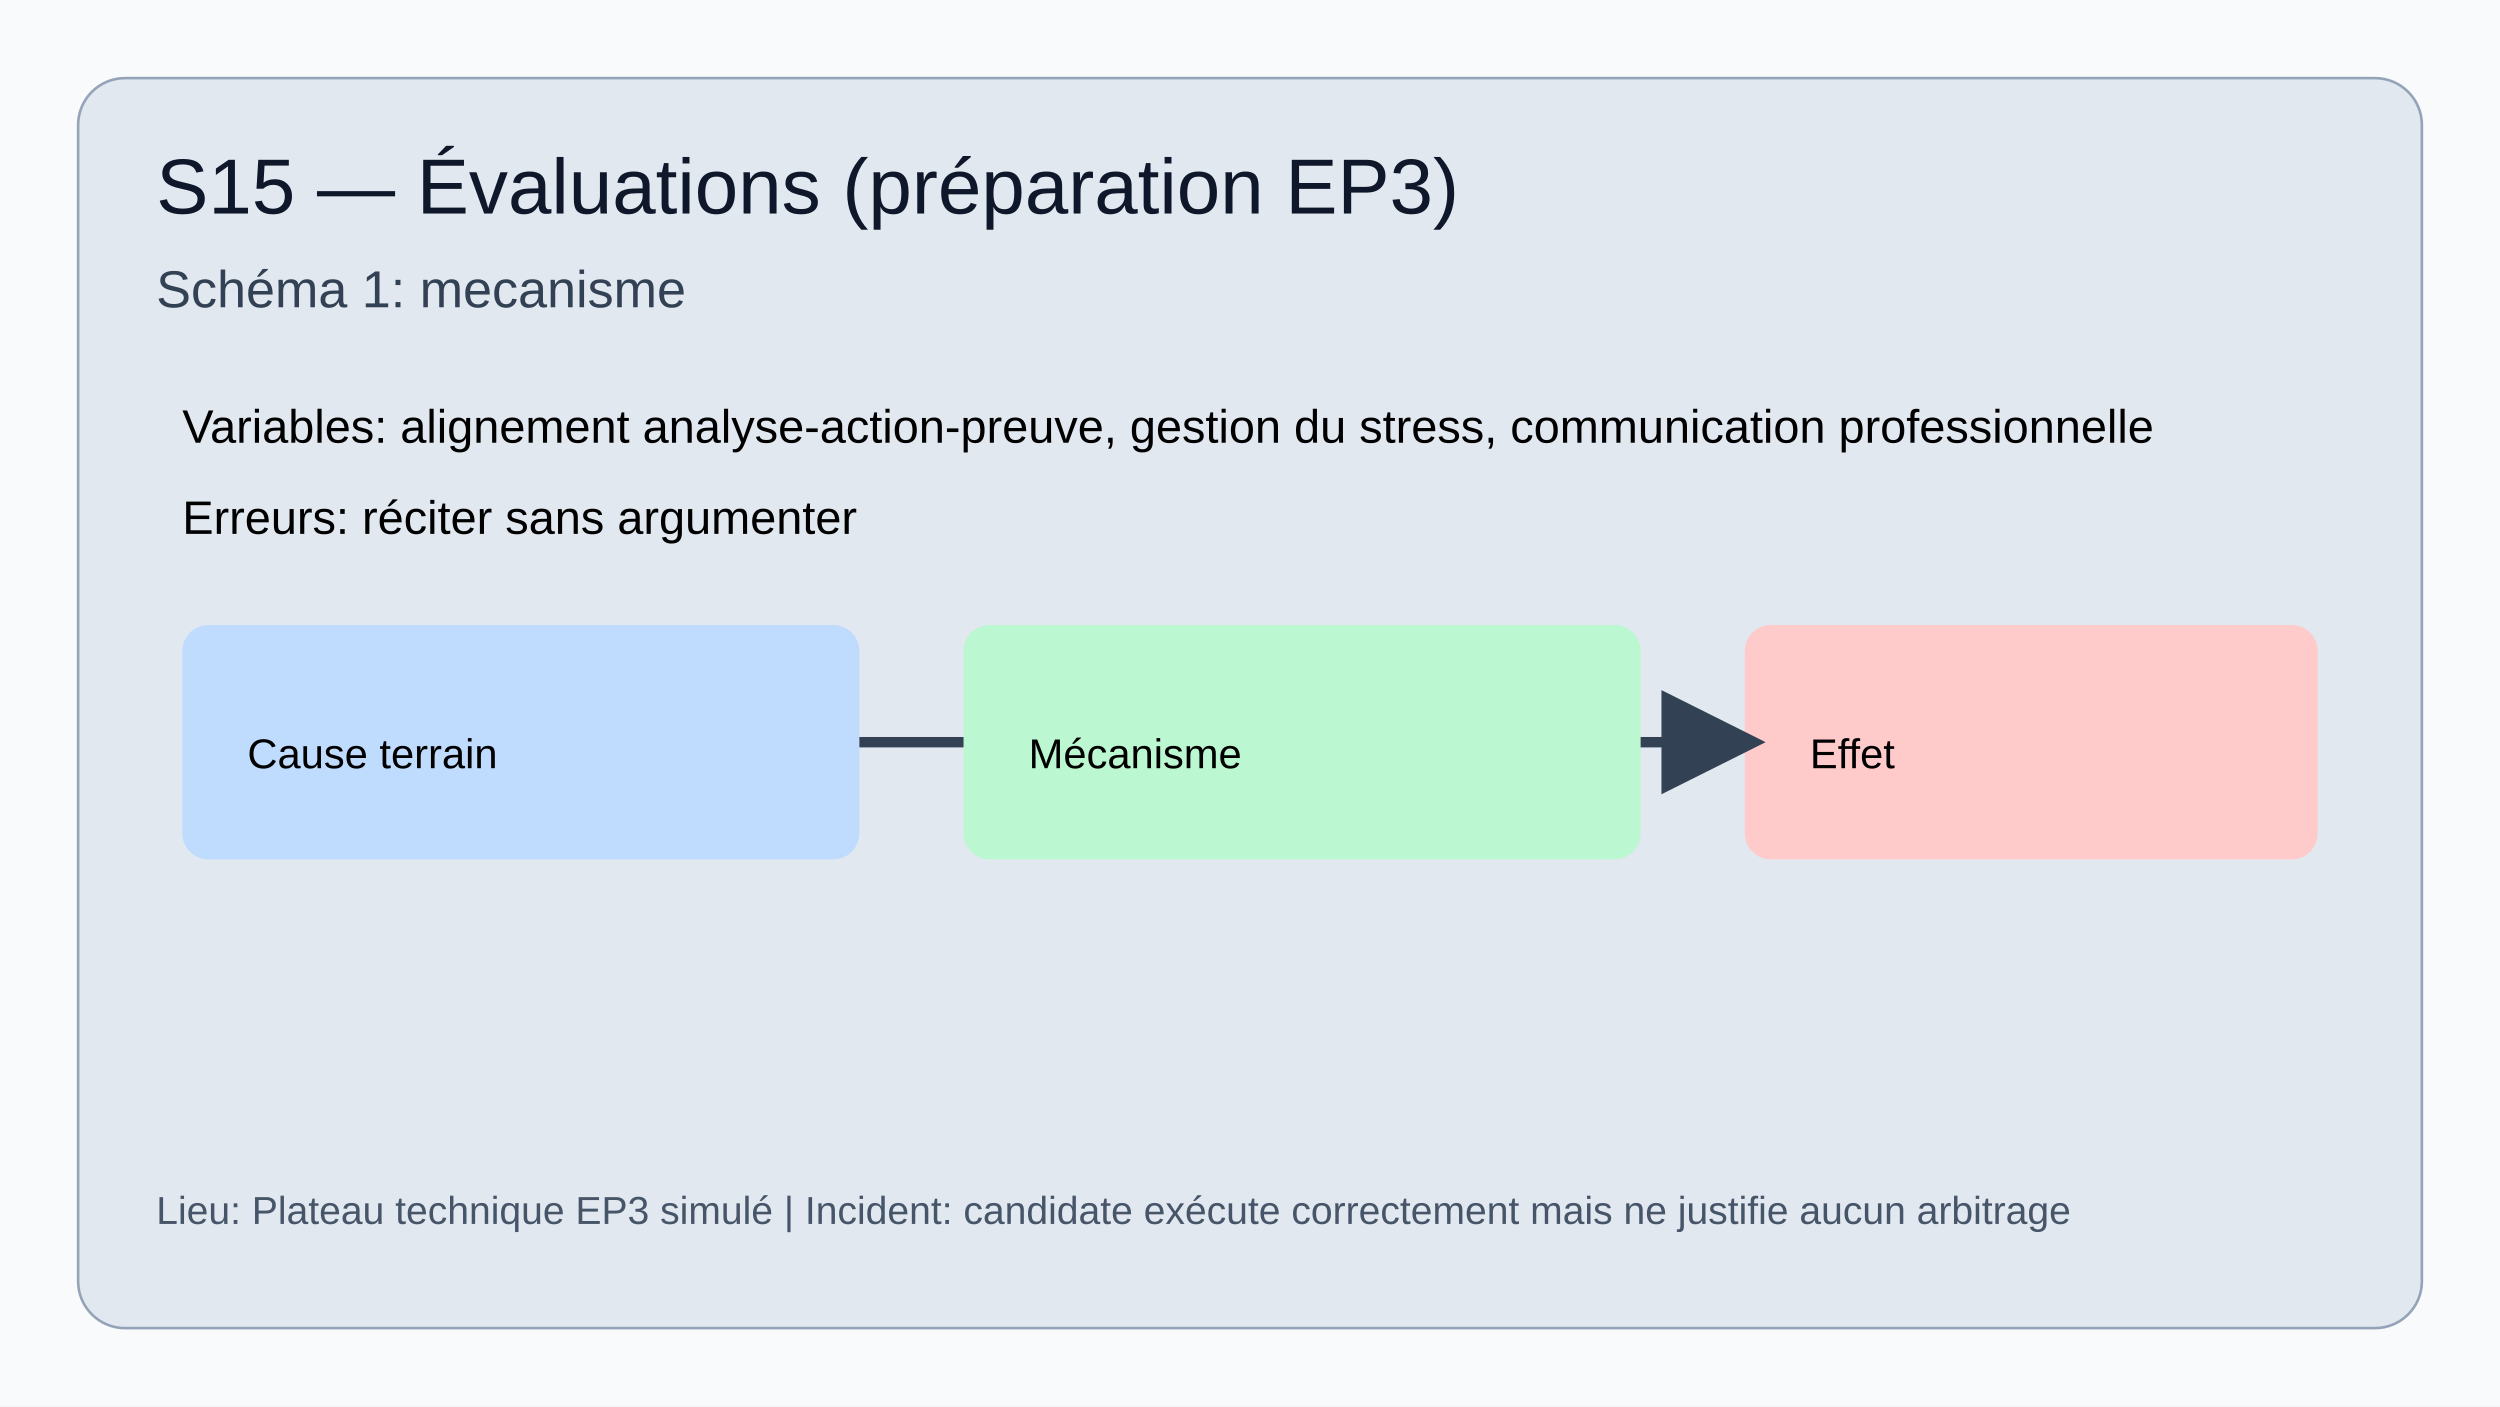
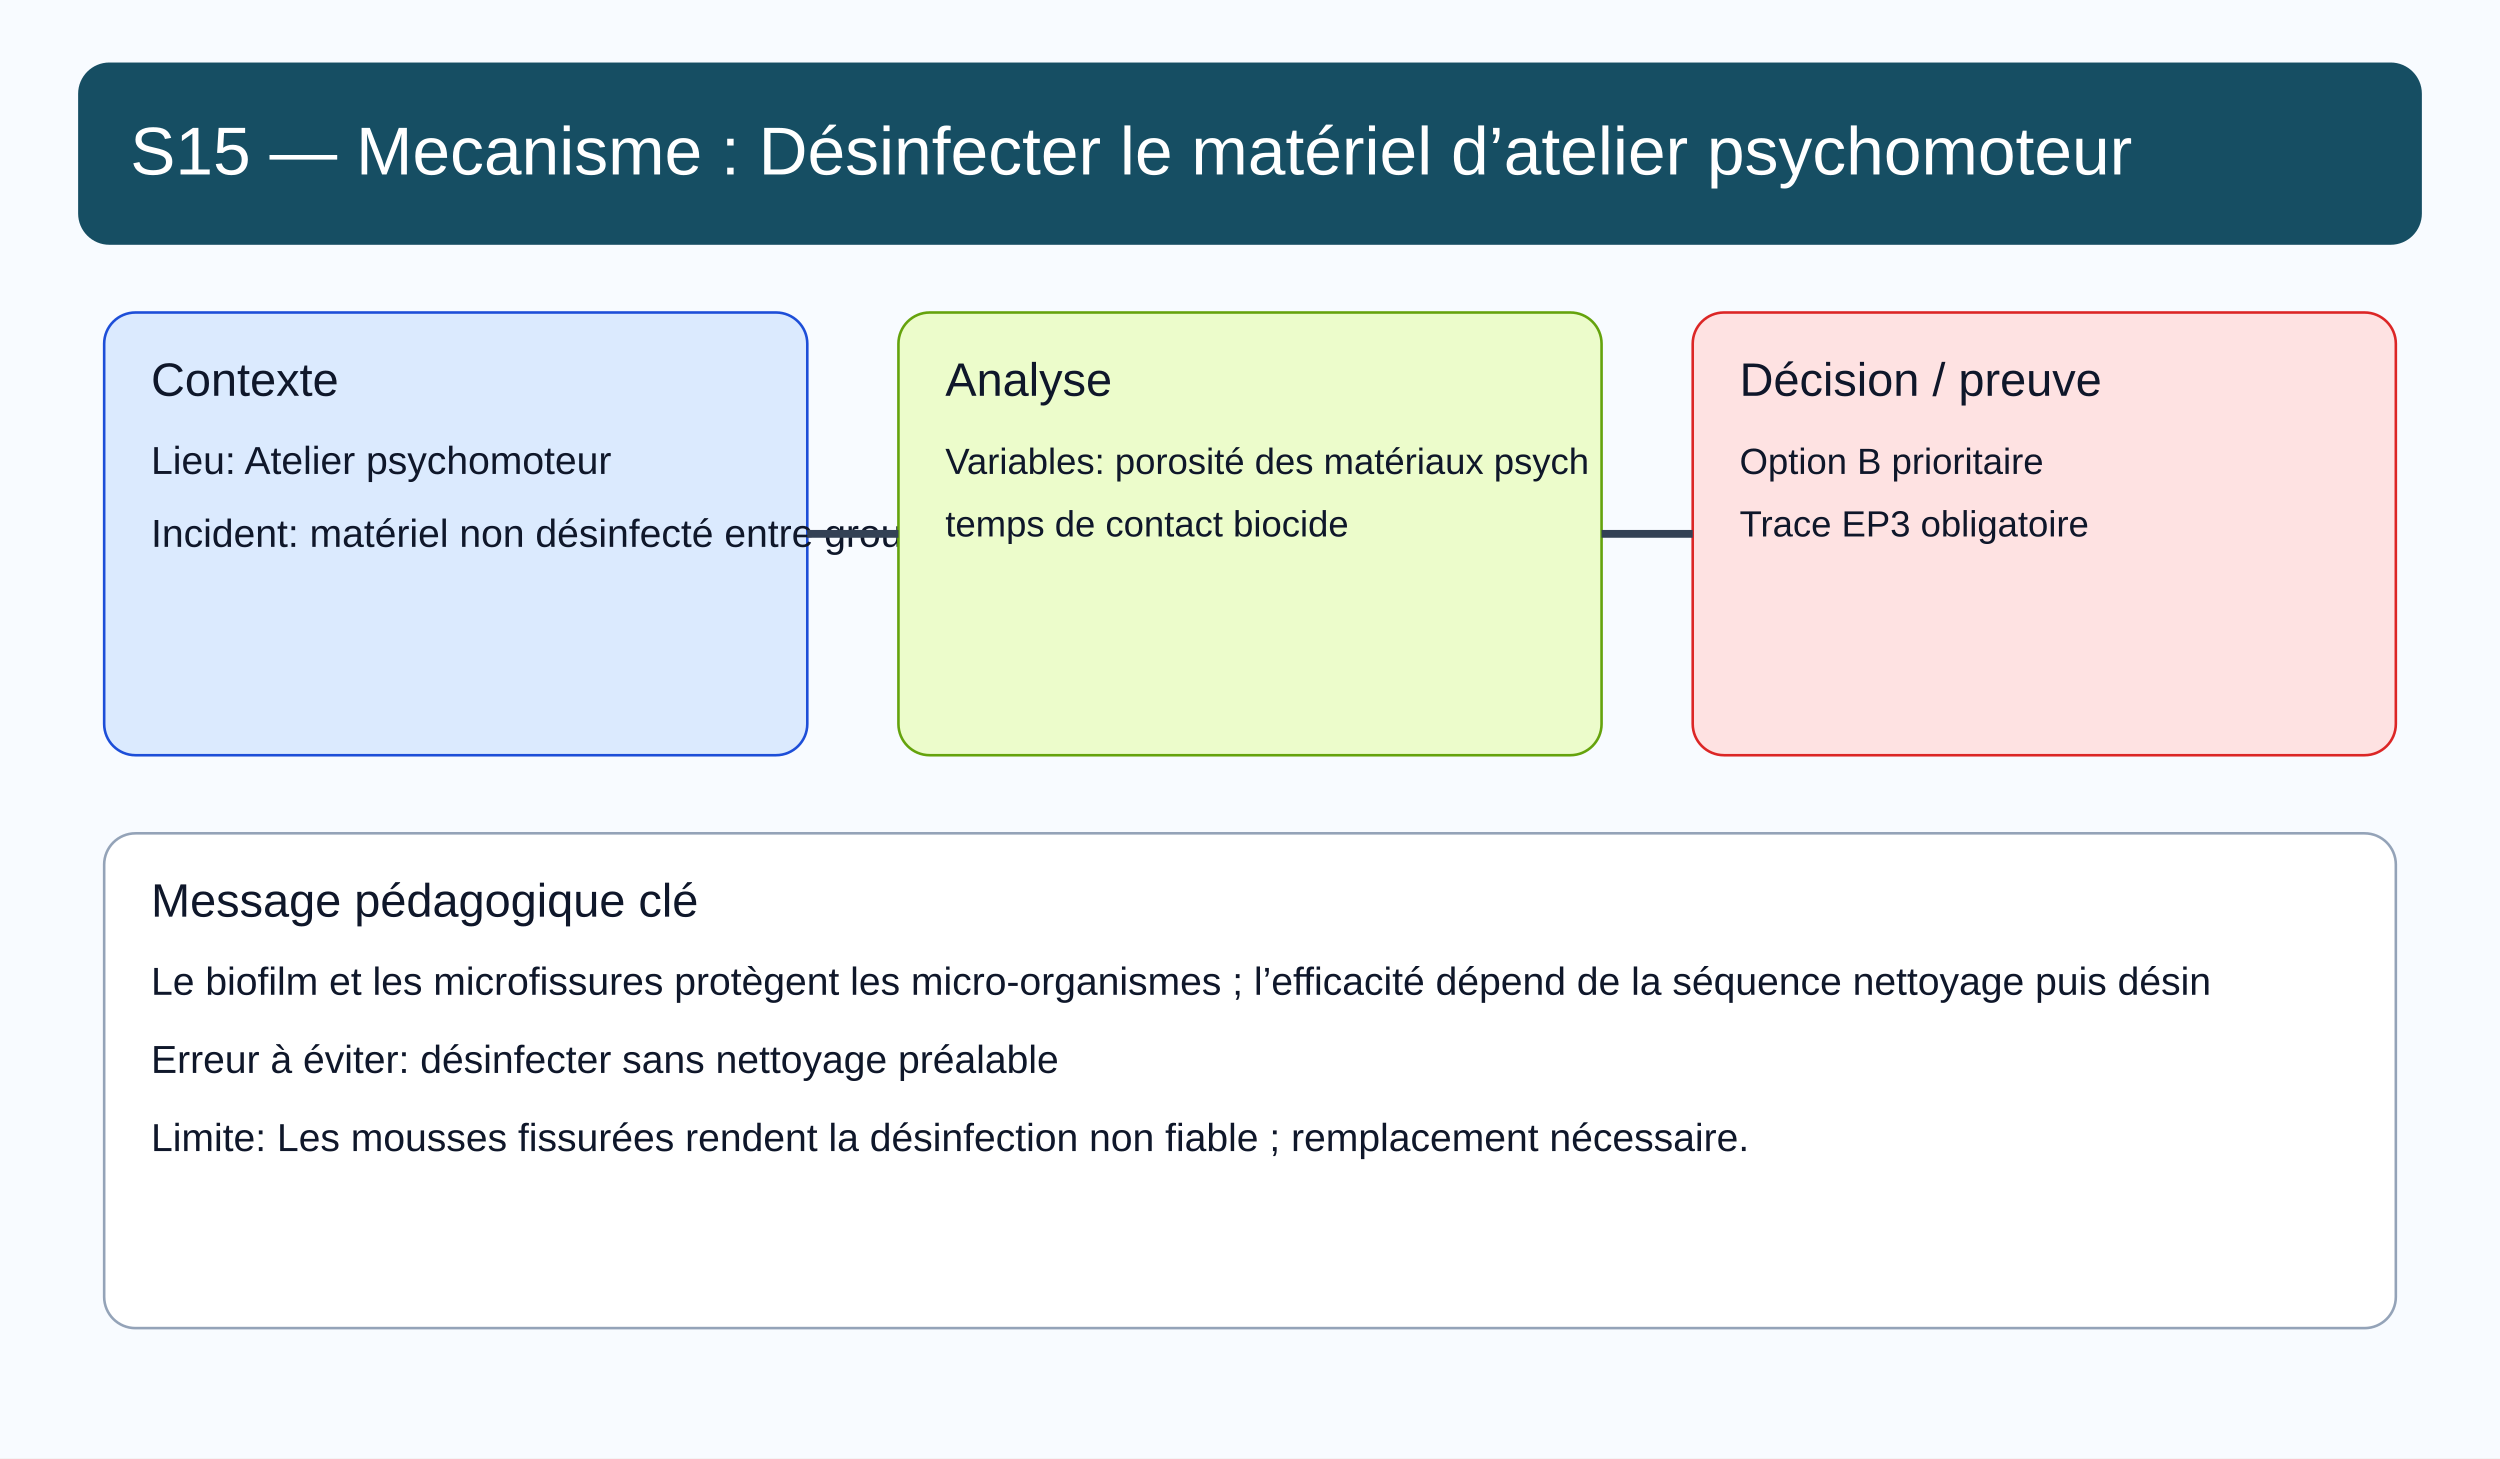
- <svg xmlns="http://www.w3.org/2000/svg" viewBox="0 0 960 540">
-   <rect width="960" height="540" fill="#f8fafc" />
-   <rect x="30" y="30" width="900" height="480" rx="18" fill="#e2e8f0" stroke="#94a3b8" />
-   <text x="60" y="82" font-size="30" font-family="Arial" fill="#0f172a">S15 — Évaluations (préparation EP3)</text>
-   <text x="60" y="118" font-size="20" font-family="Arial" fill="#334155">Schéma 1: mecanisme</text>
-   <text x="70" y="170" font-size="18" font-family="Arial">Variables: alignement analyse-action-preuve, gestion du stress, communication professionnelle</text>
-   <text x="70" y="205" font-size="18" font-family="Arial">Erreurs: réciter sans argumenter</text>
-   <rect x="70" y="240" width="260" height="90" rx="10" fill="#bfdbfe" />
-   <text x="95" y="295" font-size="16" font-family="Arial">Cause terrain</text>
-   <rect x="370" y="240" width="260" height="90" rx="10" fill="#bbf7d0" />
-   <text x="395" y="295" font-size="16" font-family="Arial">Mécanisme</text>
-   <rect x="670" y="240" width="220" height="90" rx="10" fill="#fecaca" />
-   <text x="695" y="295" font-size="16" font-family="Arial">Effet</text>
-   <path d="M330 285h40M630 285h40" stroke="#334155" stroke-width="4" marker-end="url(#a)" />
-   <text x="60" y="470" font-size="15" font-family="Arial" fill="#475569">Lieu: Plateau technique EP3 simulé | Incident: candidate exécute correctement mais ne justifie aucun arbitrage</text>
-   <defs>
-     <marker id="a" markerWidth="10" markerHeight="10" refX="8" refY="5" orient="auto">
-       <polygon points="0,0 10,5 0,10" fill="#334155" />
-     </marker>
-   </defs>
+ <svg xmlns="http://www.w3.org/2000/svg" width="960" height="560" viewBox="0 0 960 560">
+   <rect width="960" height="560" fill="#f8fbff" />
+   <rect x="30" y="24" width="900" height="70" rx="12" fill="#164e63" />
+   <text x="50" y="67" font-size="26" fill="#fff" font-family="Arial">S15 — Mecanisme : Désinfecter le matériel d’atelier psychomoteur</text>
+   <rect x="40" y="120" width="270" height="170" rx="12" fill="#dbeafe" stroke="#1d4ed8" />
+   <text x="58" y="152" font-size="18" fill="#0f172a" font-family="Arial">Contexte</text>
+   <text x="58" y="182" font-size="15" fill="#0f172a" font-family="Arial">Lieu: Atelier psychomoteur</text>
+   <text x="58" y="210" font-size="15" fill="#0f172a" font-family="Arial">Incident: matériel non désinfecté entre groupes</text>
+   <rect x="345" y="120" width="270" height="170" rx="12" fill="#ecfccb" stroke="#65a30d" />
+   <text x="363" y="152" font-size="18" fill="#0f172a" font-family="Arial">Analyse</text>
+   <text x="363" y="182" font-size="14" fill="#0f172a" font-family="Arial">Variables: porosité des matériaux psych</text>
+   <text x="363" y="206" font-size="14" fill="#0f172a" font-family="Arial">temps de contact biocide</text>
+   <rect x="650" y="120" width="270" height="170" rx="12" fill="#fee2e2" stroke="#dc2626" />
+   <text x="668" y="152" font-size="18" fill="#0f172a" font-family="Arial">Décision / preuve</text>
+   <text x="668" y="182" font-size="14" fill="#0f172a" font-family="Arial">Option B prioritaire</text>
+   <text x="668" y="206" font-size="14" fill="#0f172a" font-family="Arial">Trace EP3 obligatoire</text>
+   <line x1="310" y1="205" x2="345" y2="205" stroke="#334155" stroke-width="3" />
+   <line x1="615" y1="205" x2="650" y2="205" stroke="#334155" stroke-width="3" />
+   <rect x="40" y="320" width="880" height="190" rx="12" fill="#ffffff" stroke="#94a3b8" />
+   <text x="58" y="352" font-size="18" fill="#0f172a" font-family="Arial">Message pédagogique clé</text>
+   <text x="58" y="382" font-size="15" fill="#0f172a" font-family="Arial">Le biofilm et les microfissures protègent les micro-organismes ; l’efficacité dépend de la séquence nettoyage puis désin</text>
+   <text x="58" y="412" font-size="15" fill="#0f172a" font-family="Arial">Erreur à éviter: désinfecter sans nettoyage préalable</text>
+   <text x="58" y="442" font-size="15" fill="#0f172a" font-family="Arial">Limite: Les mousses fissurées rendent la désinfection non fiable ; remplacement nécessaire.</text>
</svg>
